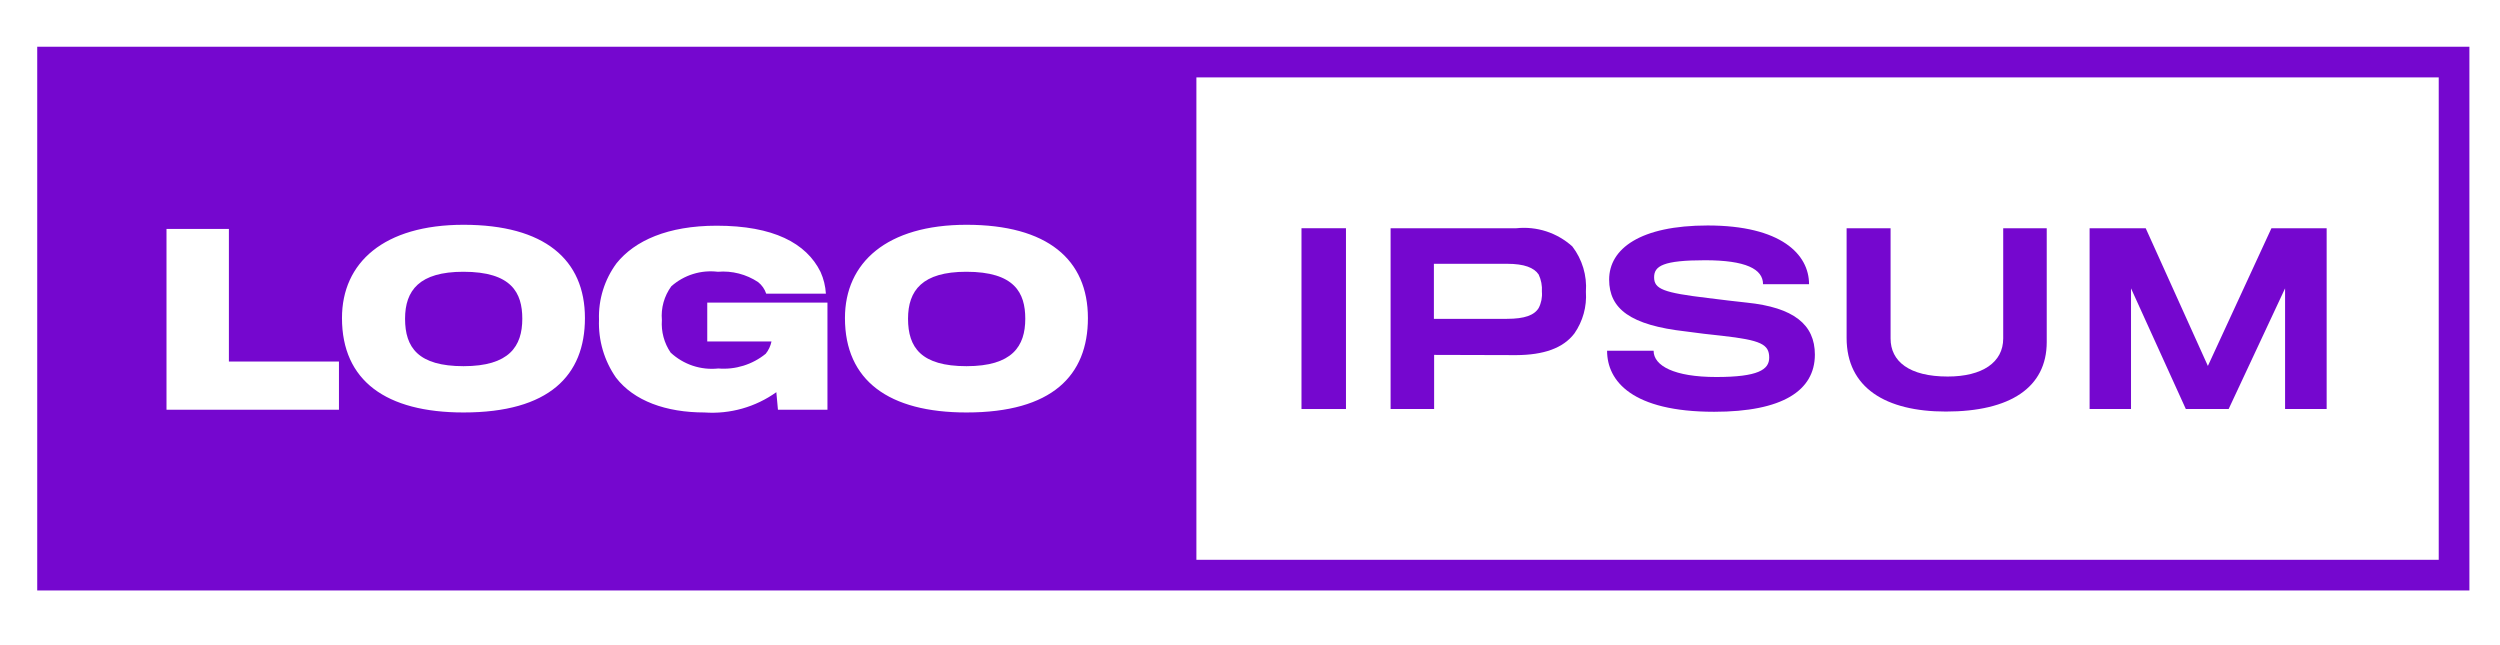
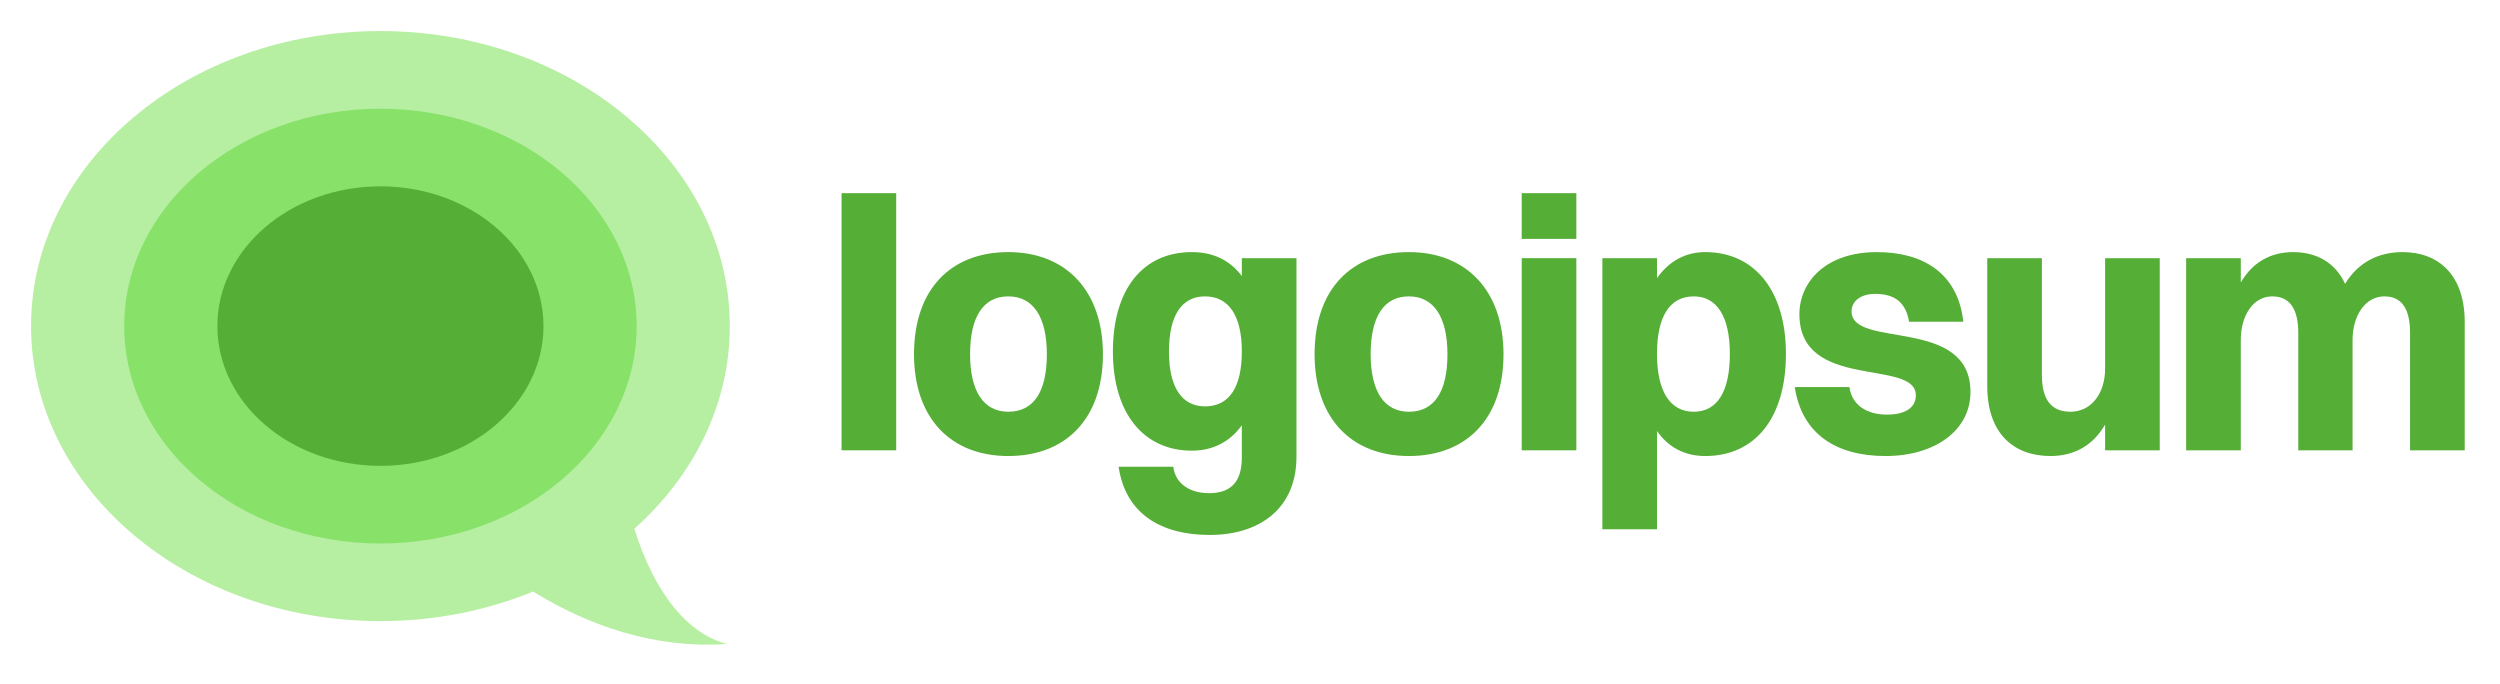
- <svg xmlns="http://www.w3.org/2000/svg" id="logo-10" width="163" height="42" viewBox="0 0 163 42" fill="none">
-   <path d="M30.21 17.719C33.348 17.719 34.054 19.082 34.054 20.782C34.054 22.584 33.2 23.875 30.223 23.875C27.265 23.875 26.41 22.659 26.41 20.782C26.41 18.935 27.342 17.719 30.21 17.719Z" class="ccustom" fill="#7507cf" />
-   <path d="M63.004 17.719C66.142 17.719 66.848 19.082 66.848 20.782C66.848 22.584 65.993 23.875 63.017 23.875C60.06 23.875 59.204 22.659 59.204 20.782C59.204 18.935 60.136 17.719 63.004 17.719Z" class="ccustom" fill="#7507cf" />
-   <path fill-rule="evenodd" clip-rule="evenodd" d="M2.427 38.5V3.047H161.005V38.5H2.427ZM78.005 36.5H159.005V5.047H78.005V36.5ZM30.225 26.893C35.796 26.893 38.138 24.49 38.138 20.737C38.138 16.923 35.5 14.656 30.225 14.656C25.031 14.656 22.297 17.118 22.297 20.737C22.297 24.821 25.165 26.893 30.225 26.893ZM10.856 14.926V26.713H22.1V23.574H14.924V14.926H10.856ZM50.722 26.713L50.617 25.571C49.256 26.542 47.6 27.01 45.932 26.893C43.425 26.893 41.337 26.142 40.166 24.626C39.394 23.519 39.004 22.191 39.055 20.842C39.011 19.522 39.415 18.225 40.2 17.163C41.385 15.692 43.533 14.716 46.731 14.716C50.41 14.716 52.572 15.842 53.502 17.734C53.702 18.18 53.819 18.658 53.848 19.145H49.956C49.858 18.849 49.675 18.588 49.431 18.394C48.656 17.88 47.73 17.642 46.803 17.719C46.259 17.653 45.708 17.703 45.185 17.866C44.662 18.029 44.18 18.302 43.77 18.665C43.305 19.302 43.086 20.086 43.155 20.872C43.101 21.622 43.302 22.368 43.725 22.989C44.139 23.374 44.63 23.666 45.166 23.845C45.703 24.024 46.271 24.085 46.833 24.025C47.949 24.116 49.058 23.771 49.926 23.064C50.112 22.831 50.241 22.557 50.301 22.264H46.113V19.731H53.95V26.713H50.722ZM63.019 26.893C68.589 26.893 70.932 24.49 70.932 20.737C70.932 16.923 68.29 14.656 63.019 14.656C57.825 14.656 55.091 17.118 55.091 20.737C55.091 24.821 57.959 26.893 63.019 26.893Z" class="ccustom" fill="#7507cf" />
-   <path d="M84.857 26.668V14.881H87.757V26.668H84.857Z" class="ccustom" fill="#7507cf" />
-   <path d="M102.649 21.743C101.914 22.704 100.649 23.143 98.866 23.154C98.49 23.154 93.505 23.139 93.505 23.139V26.668H90.667V14.881H98.867C99.524 14.812 100.189 14.881 100.817 15.085C101.446 15.29 102.024 15.624 102.515 16.067C103.163 16.911 103.478 17.964 103.401 19.025C103.467 19.99 103.202 20.949 102.649 21.743ZM100.322 17.9C100.022 17.45 99.375 17.2 98.28 17.2H93.49V20.788H98.249C99.42 20.788 100.037 20.548 100.322 20.082C100.491 19.754 100.564 19.384 100.532 19.016C100.557 18.632 100.485 18.248 100.322 17.9Z" class="ccustom" fill="#7507cf" />
-   <path d="M111.764 26.848C106.418 26.848 104.782 24.848 104.782 22.869H107.815C107.815 23.845 109.151 24.581 111.899 24.581C114.631 24.581 115.352 24.1 115.352 23.319C115.352 22.448 114.812 22.178 112.274 21.893C111.774 21.848 110.413 21.683 109.902 21.608C106.302 21.202 104.916 20.136 104.916 18.229C104.916 16.217 106.944 14.701 111.343 14.701C116.118 14.701 117.95 16.578 117.95 18.53H114.95C114.95 17.539 113.824 16.968 111.166 16.968C108.433 16.968 107.848 17.343 107.848 18.079C107.848 18.845 108.448 19.085 111.348 19.43C112.009 19.521 113.48 19.686 113.885 19.73C116.949 20.045 118.33 21.156 118.33 23.123C118.325 25.466 116.223 26.848 111.764 26.848Z" class="ccustom" fill="#7507cf" />
-   <path d="M126.87 26.833C122.952 26.833 120.399 25.286 120.399 22.033V14.881H123.266V22.073C123.266 23.56 124.483 24.55 126.99 24.55C129.257 24.55 130.609 23.62 130.609 22.073V14.881H133.447V22.3C133.447 25.257 131.074 26.833 126.87 26.833Z" class="ccustom" fill="#7507cf" />
-   <path d="M148.987 26.668V18.8L145.308 26.668H142.516L138.942 18.8V26.668H136.242V14.881H139.9L143.954 23.86L148.098 14.881H151.698V26.668H148.987Z" class="ccustom" fill="#7507cf" />
+ <svg xmlns="http://www.w3.org/2000/svg" id="logo-28" width="161" height="44" viewBox="0 0 161 44" fill="none">
+   <path d="M54.196 29H57.715V12.44H54.196V29Z" class="ccustom" fill="#55AE36" />
+   <path d="M64.934 29.368C68.614 29.368 71.029 26.999 71.029 22.813C71.029 18.765 68.683 16.235 64.934 16.235C61.254 16.235 58.862 18.604 58.862 22.813C58.862 26.884 61.185 29.368 64.934 29.368ZM64.934 26.516C63.347 26.516 62.473 25.205 62.473 22.813C62.473 20.398 63.324 19.087 64.934 19.087C66.544 19.087 67.418 20.421 67.418 22.813C67.418 25.228 66.567 26.516 64.934 26.516Z" class="ccustom" fill="#55AE36" />
+   <path d="M76.754 29.023C78.088 29.023 79.192 28.471 79.974 27.39V29.46C79.974 31.185 79.123 31.76 77.858 31.76C76.639 31.76 75.696 31.162 75.558 30.058H72.039C72.476 33.071 74.753 34.451 77.904 34.451C81.147 34.451 83.493 32.726 83.493 29.414V16.626H79.974V17.776C79.215 16.764 78.134 16.235 76.754 16.235C73.672 16.235 71.671 18.535 71.671 22.652C71.671 26.585 73.626 29.023 76.754 29.023ZM77.605 26.171C76.087 26.171 75.282 24.906 75.282 22.652C75.282 20.329 76.087 19.087 77.605 19.087C79.146 19.087 79.974 20.352 79.974 22.629C79.974 24.929 79.169 26.171 77.605 26.171Z" class="ccustom" fill="#55AE36" />
+   <path d="M90.731 29.368C94.412 29.368 96.826 26.999 96.826 22.813C96.826 18.765 94.481 16.235 90.731 16.235C87.052 16.235 84.659 18.604 84.659 22.813C84.659 26.884 86.983 29.368 90.731 29.368ZM90.731 26.516C89.144 26.516 88.27 25.205 88.27 22.813C88.27 20.398 89.121 19.087 90.731 19.087C92.341 19.087 93.216 20.421 93.216 22.813C93.216 25.228 92.365 26.516 90.731 26.516Z" class="ccustom" fill="#55AE36" />
+   <path d="M97.998 15.384H101.517V12.44H97.998V15.384ZM97.998 29H101.517V16.626H97.998V29Z" class="ccustom" fill="#55AE36" />
+   <path d="M106.711 34.083V27.758C107.447 28.816 108.505 29.368 109.816 29.368C112.967 29.368 115.014 26.999 115.014 22.79C115.014 18.742 113.013 16.235 109.816 16.235C108.528 16.235 107.47 16.833 106.711 17.914V16.626H103.192V34.083H106.711ZM109.08 19.087C110.575 19.087 111.403 20.398 111.403 22.79C111.403 25.205 110.598 26.516 109.08 26.516C107.539 26.516 106.711 25.182 106.711 22.79C106.711 20.398 107.516 19.087 109.08 19.087Z" class="ccustom" fill="#55AE36" />
+   <path d="M119.24 20.053C119.24 19.386 119.838 18.926 120.758 18.926C122 18.926 122.736 19.455 122.943 20.72H126.439C126.094 17.592 123.84 16.235 120.873 16.235C117.561 16.235 115.882 18.167 115.882 20.237C115.882 25.205 123.38 23.066 123.38 25.458C123.38 26.217 122.759 26.7 121.517 26.7C120.206 26.7 119.263 26.079 119.102 24.929H115.583C116.043 27.988 118.297 29.368 121.425 29.368C124.645 29.368 126.899 27.689 126.899 25.251C126.899 20.352 119.24 22.491 119.24 20.053Z" class="ccustom" fill="#55AE36" />
+   <path d="M135.569 23.733C135.569 25.32 134.695 26.516 133.338 26.516C132.096 26.516 131.498 25.734 131.498 24.147V16.626H127.979V24.86C127.979 27.942 129.704 29.368 132.05 29.368C133.545 29.368 134.764 28.724 135.569 27.344V29H139.088V16.626H135.569V23.733Z" class="ccustom" fill="#55AE36" />
+   <path d="M140.788 29H144.307V21.893C144.307 20.306 145.112 19.087 146.331 19.087C147.458 19.087 148.01 19.892 148.01 21.456V29H151.506V21.893C151.506 20.306 152.334 19.087 153.553 19.087C154.68 19.087 155.209 19.892 155.209 21.456V29H158.728V20.743C158.728 17.684 157.026 16.235 154.726 16.235C153.185 16.235 151.874 16.879 151.023 18.282C150.402 16.902 149.16 16.235 147.688 16.235C146.262 16.235 145.089 16.856 144.307 18.19V16.626H140.788V29Z" class="ccustom" fill="#55AE36" />
+   <path d="M40.85 34.053C44.662 30.649 47 26.055 47 21C47 10.507 36.926 2 24.5 2C12.074 2 2 10.507 2 21C2 31.493 12.074 40 24.5 40C28.025 40 31.361 39.315 34.332 38.095C37.821 40.249 42.096 41.797 46.817 41.47C44.323 40.836 42.177 38.268 40.85 34.053Z" class="ccompli2" fill="#B6EFA2" />
+   <path d="M41 21C41 28.732 33.613 35 24.5 35C15.387 35 8 28.732 8 21C8 13.268 15.387 7 24.5 7C33.613 7 41 13.268 41 21Z" class="ccompli1" fill="#88E169" />
+   <path d="M35 21C35 25.971 30.299 30 24.5 30C18.701 30 14 25.971 14 21C14 16.029 18.701 12 24.5 12C30.299 12 35 16.029 35 21Z" class="ccustom" fill="#55AE36" />
</svg>
